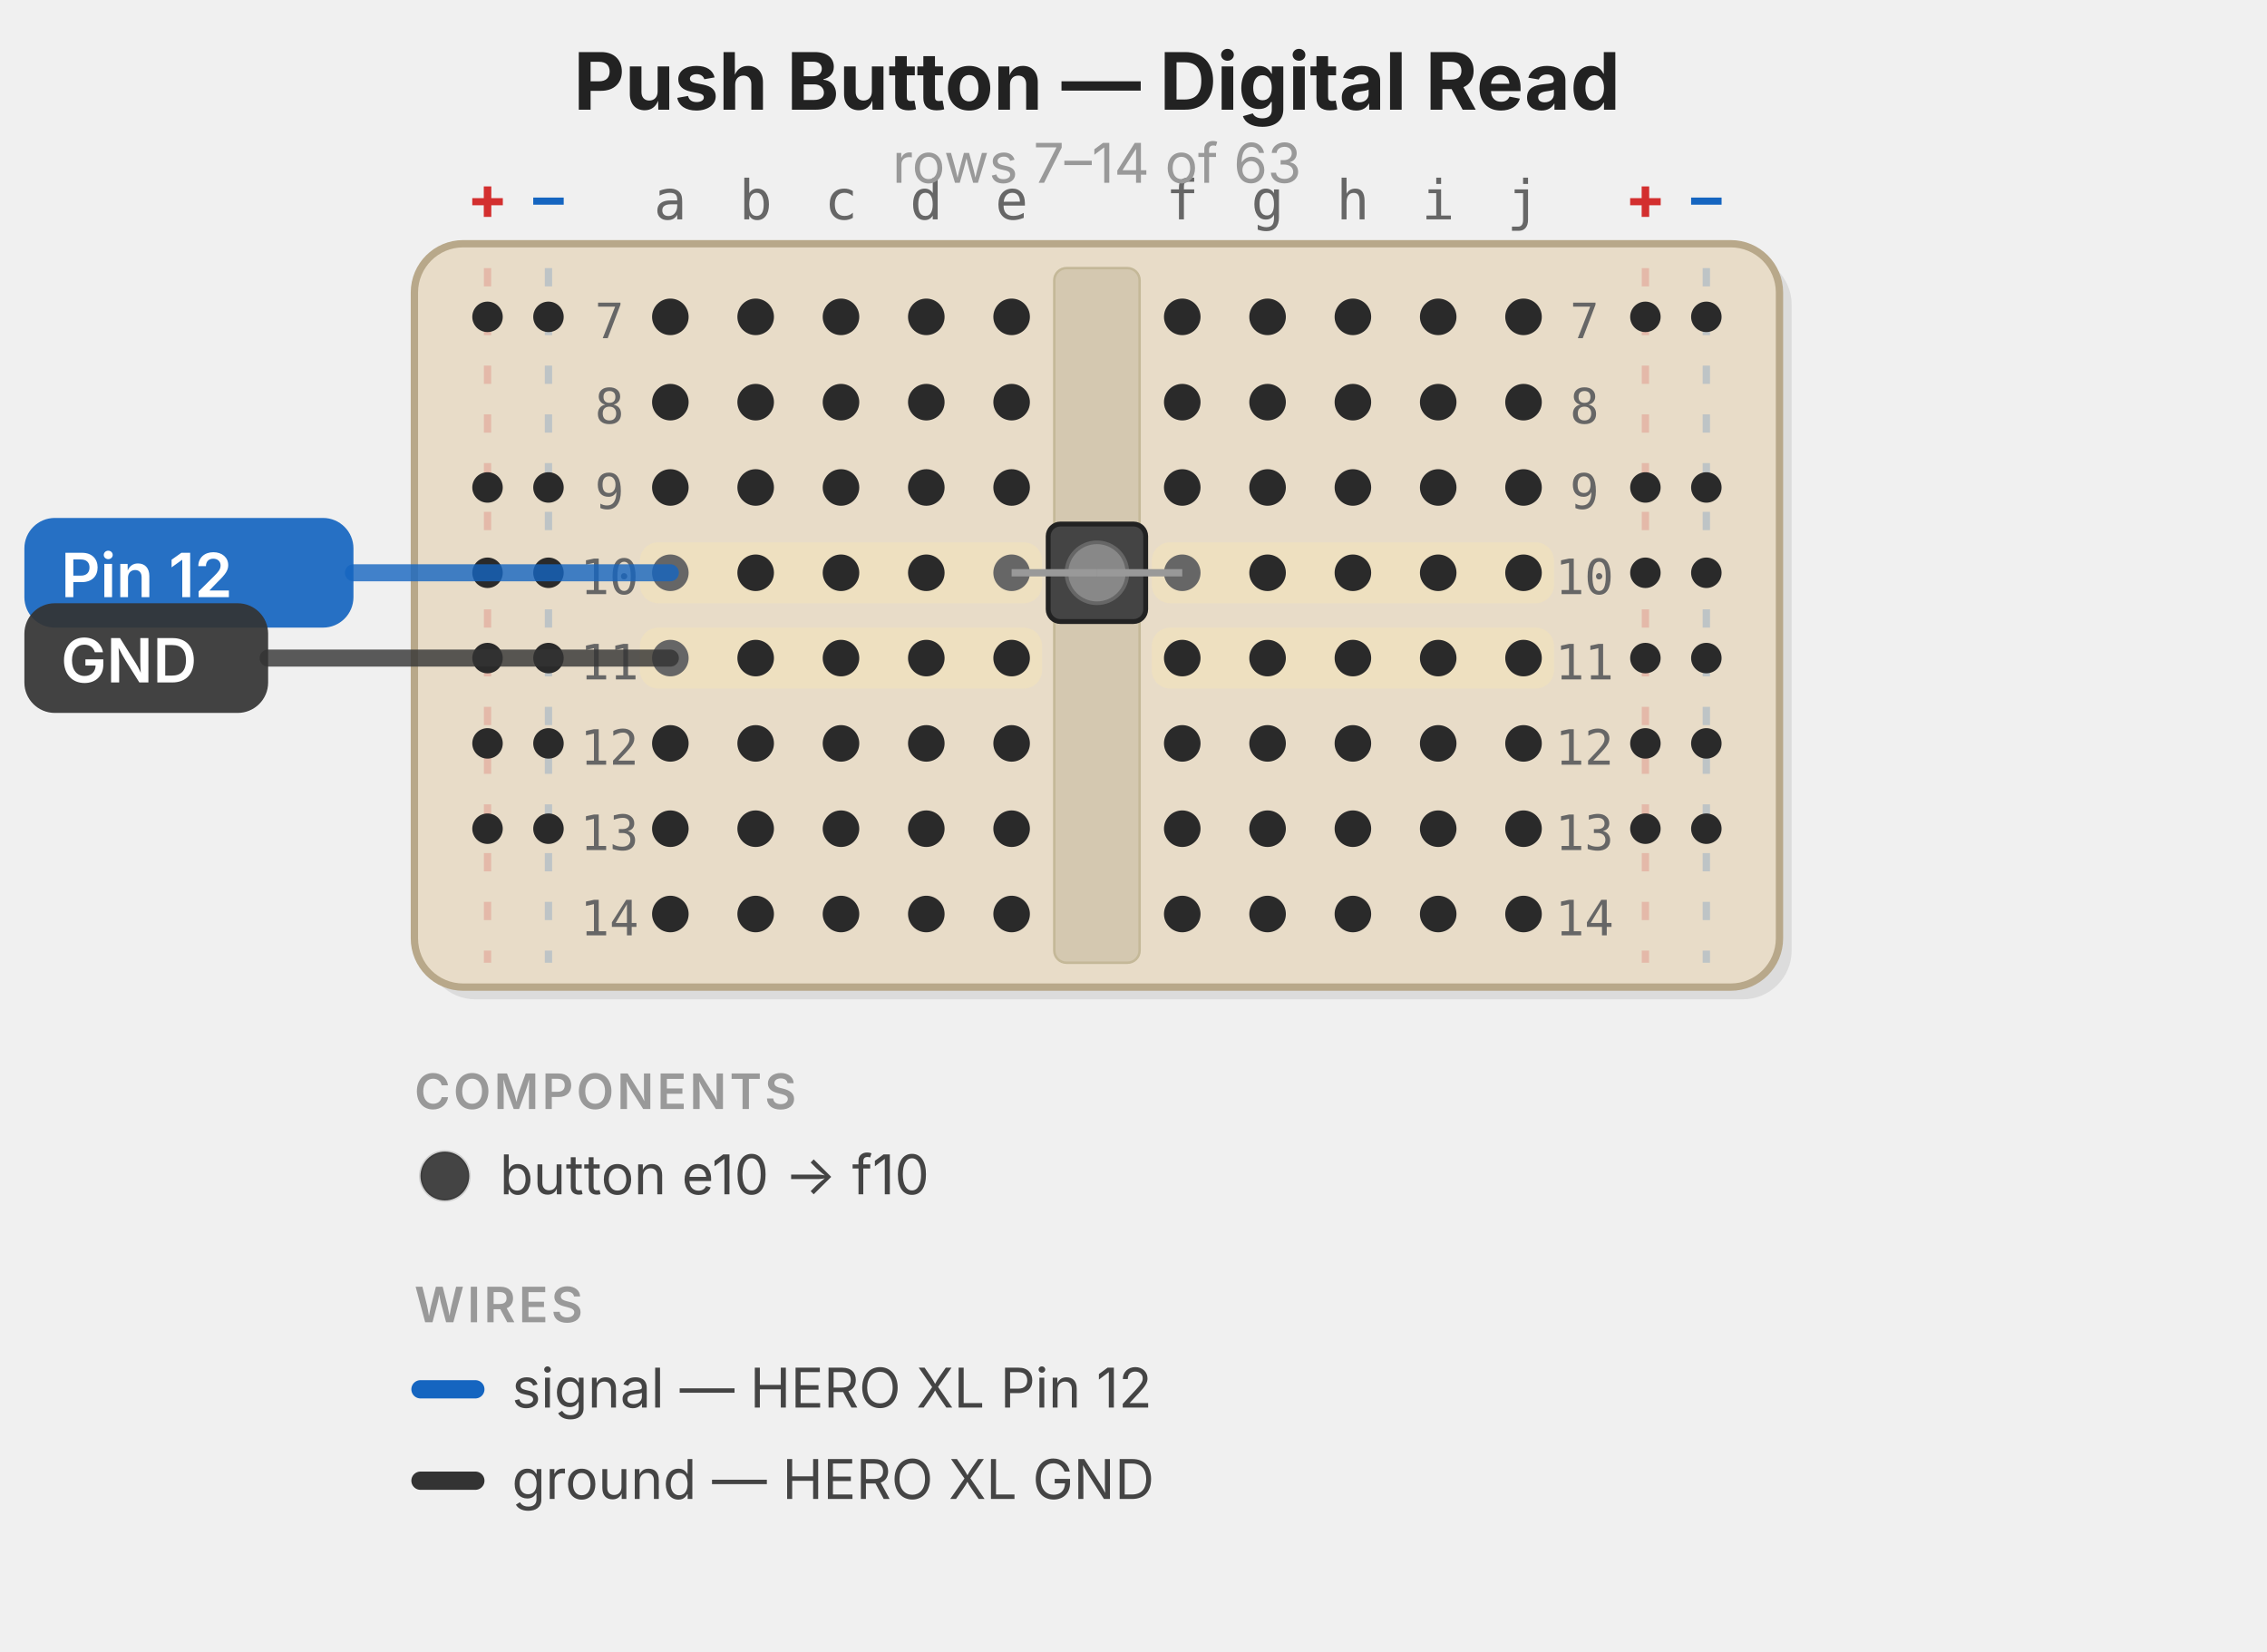
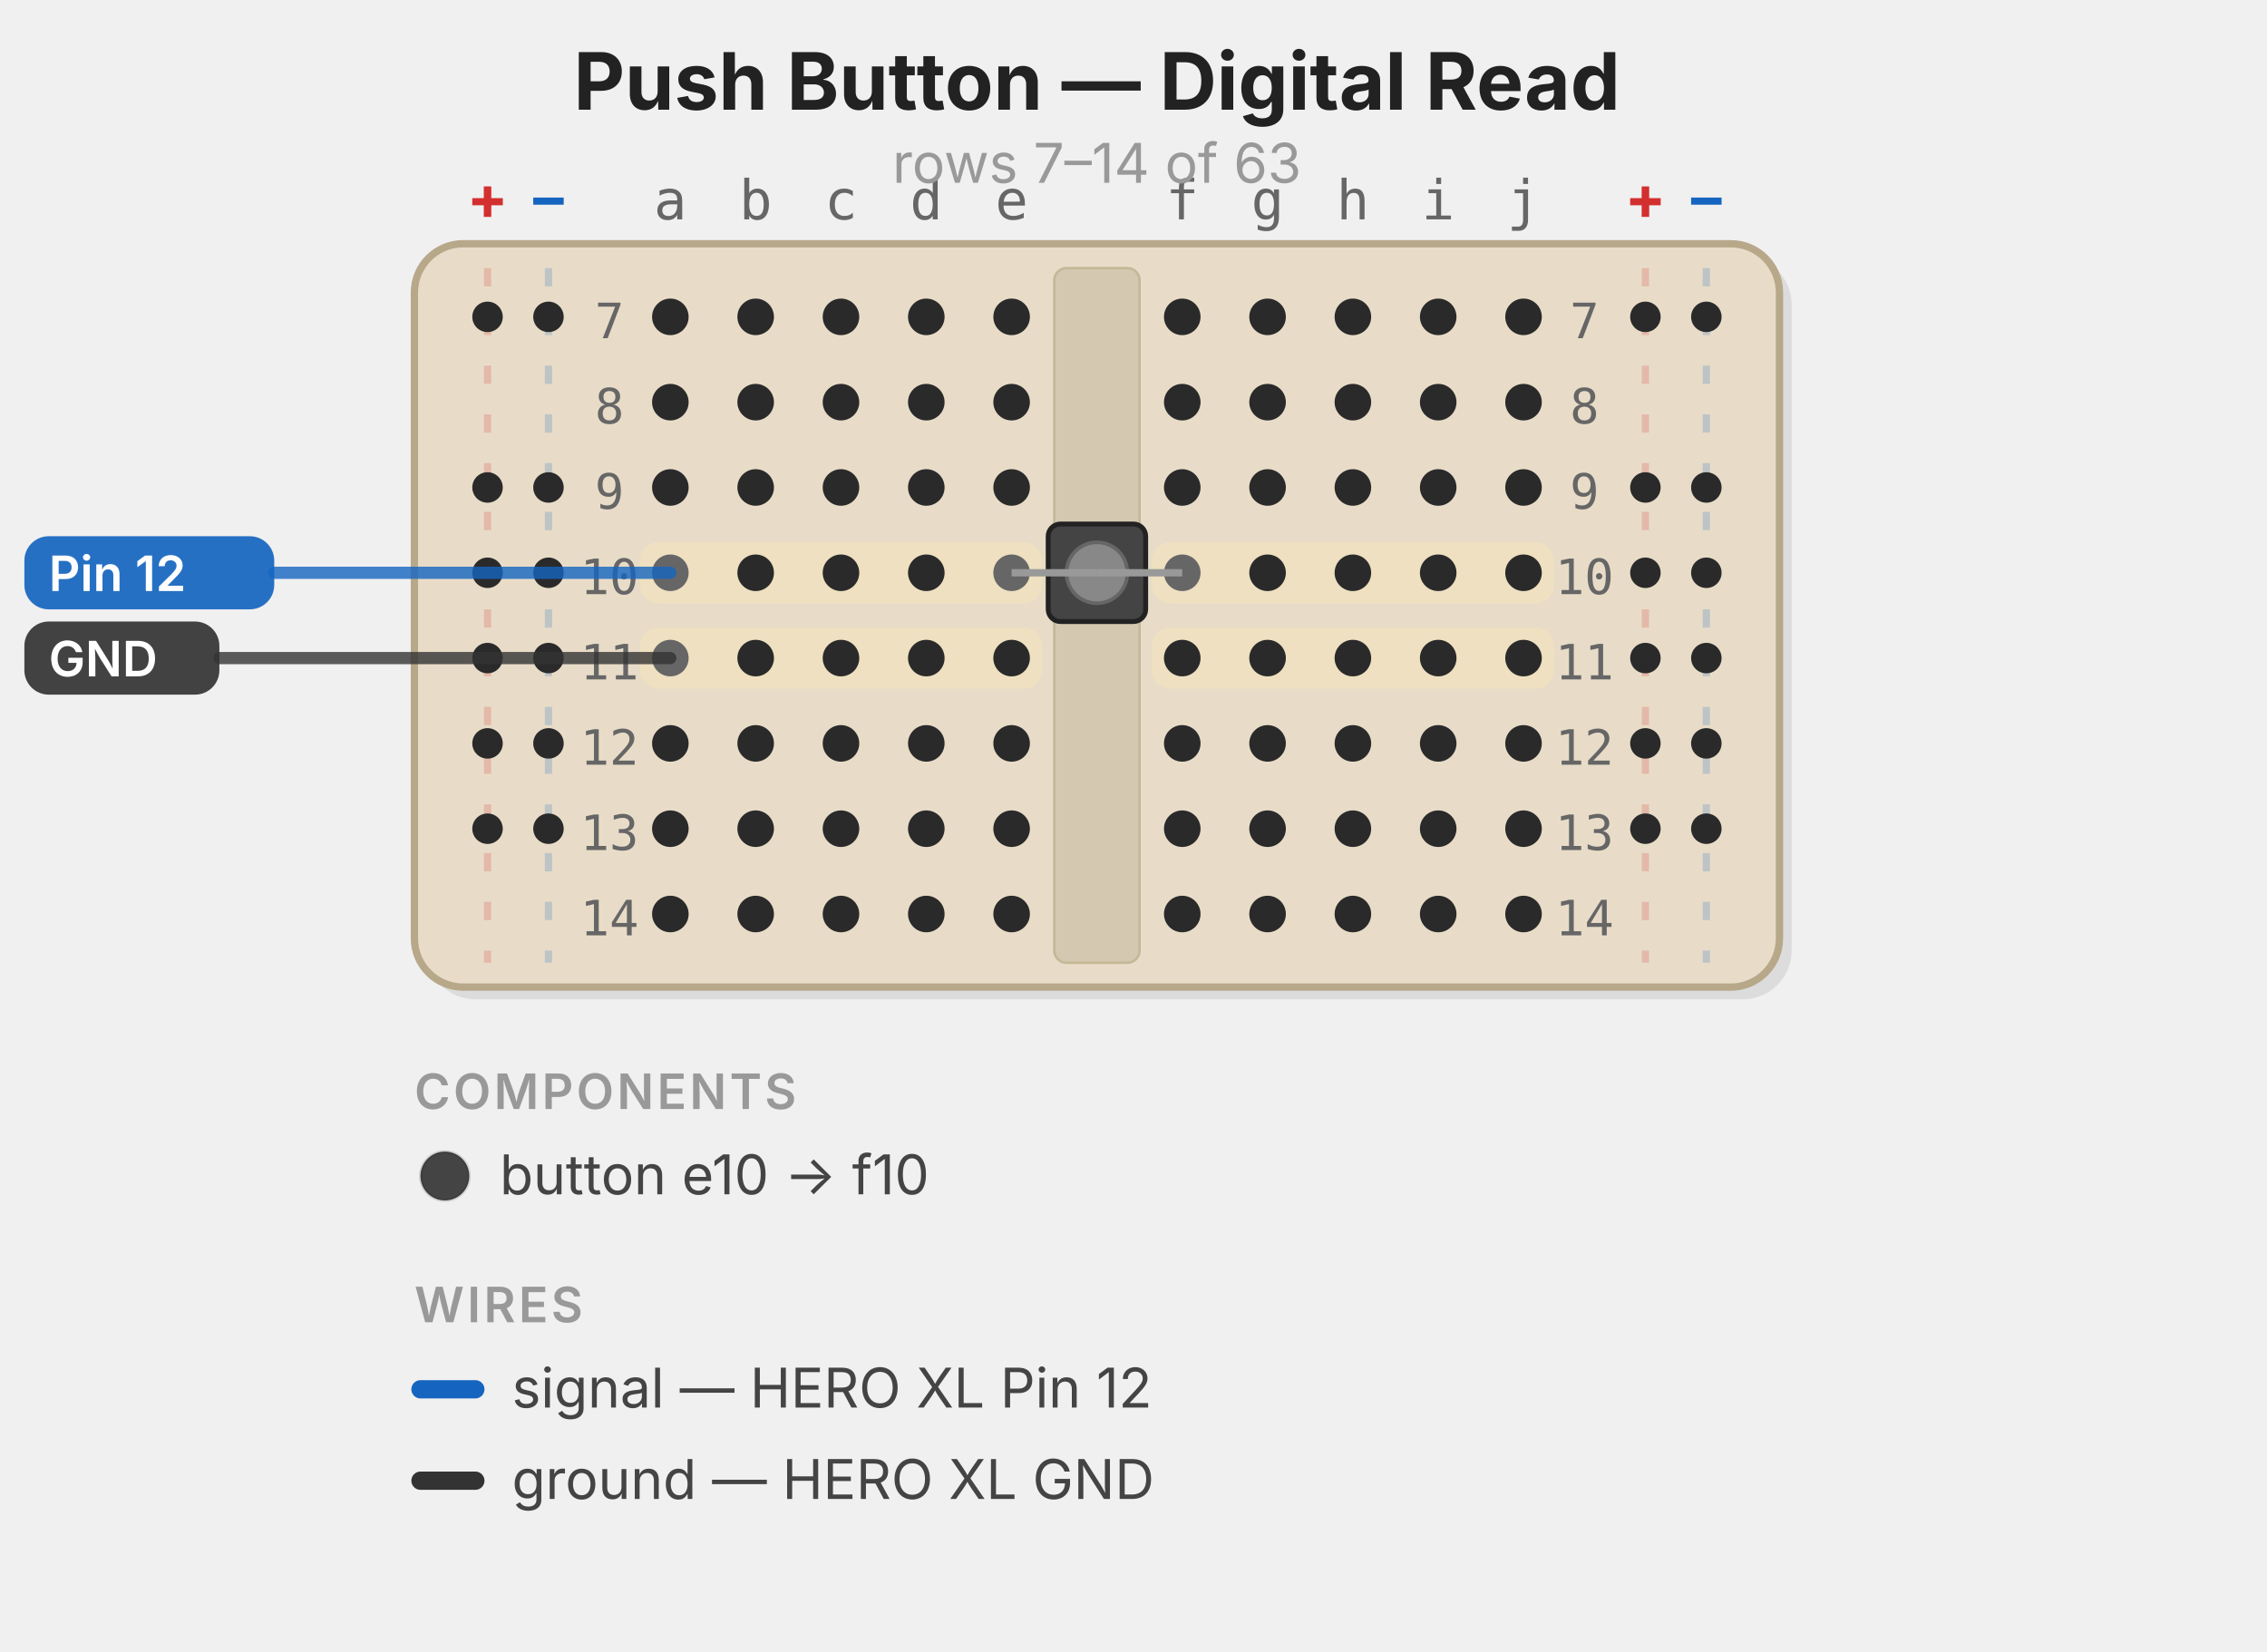
<svg xmlns="http://www.w3.org/2000/svg" viewBox="0 0 372 271" width="372" height="271" style="background:#fff">
  <rect x="70.0" y="42.0" width="224.0" height="122.0" rx="8" fill="#00000015" />
  <rect x="68.0" y="40.0" width="224.0" height="122.0" rx="8" fill="#e8dcc8" stroke="#b8a88a" stroke-width="1.2" />
  <rect x="173.0" y="44.0" width="14.0" height="114.0" rx="2" fill="#d4c8b0" stroke="#c4b898" stroke-width="0.4" />
  <line x1="80.0" y1="44.0" x2="80.0" y2="158.0" stroke="#d32f2f" stroke-width="1.2" opacity="0.2" stroke-dasharray="3,5" />
  <line x1="90.0" y1="44.0" x2="90.0" y2="158.0" stroke="#1565c0" stroke-width="1.2" opacity="0.2" stroke-dasharray="3,5" />
  <line x1="270.0" y1="44.0" x2="270.0" y2="158.0" stroke="#d32f2f" stroke-width="1.2" opacity="0.2" stroke-dasharray="3,5" />
  <line x1="280.0" y1="44.0" x2="280.0" y2="158.0" stroke="#1565c0" stroke-width="1.2" opacity="0.2" stroke-dasharray="3,5" />
  <rect x="105.0" y="89.0" width="66.0" height="10.0" rx="3" fill="#ffeaa7" opacity="0.25" />
  <rect x="189.0" y="89.0" width="66.0" height="10.0" rx="3" fill="#ffeaa7" opacity="0.25" />
  <rect x="105.0" y="103.0" width="66.0" height="10.0" rx="3" fill="#ffeaa7" opacity="0.25" />
  <rect x="189.0" y="103.0" width="66.0" height="10.0" rx="3" fill="#ffeaa7" opacity="0.25" />
  <circle cx="110.0" cy="52.0" r="3.0" fill="#2a2a2a" />
  <circle cx="110.0" cy="66.0" r="3.0" fill="#2a2a2a" />
  <circle cx="110.0" cy="80.0" r="3.0" fill="#2a2a2a" />
  <circle cx="110.0" cy="94.0" r="3.0" fill="#666" />
  <circle cx="110.0" cy="108.0" r="3.0" fill="#666" />
  <circle cx="110.0" cy="122.0" r="3.0" fill="#2a2a2a" />
  <circle cx="110.0" cy="136.0" r="3.0" fill="#2a2a2a" />
  <circle cx="110.0" cy="150.0" r="3.0" fill="#2a2a2a" />
  <circle cx="124.0" cy="52.0" r="3.0" fill="#2a2a2a" />
  <circle cx="124.0" cy="66.0" r="3.0" fill="#2a2a2a" />
  <circle cx="124.0" cy="80.0" r="3.0" fill="#2a2a2a" />
  <circle cx="124.0" cy="94.0" r="3.0" fill="#2a2a2a" />
  <circle cx="124.0" cy="108.0" r="3.0" fill="#2a2a2a" />
  <circle cx="124.0" cy="122.0" r="3.0" fill="#2a2a2a" />
  <circle cx="124.0" cy="136.0" r="3.0" fill="#2a2a2a" />
  <circle cx="124.0" cy="150.0" r="3.0" fill="#2a2a2a" />
  <circle cx="138.0" cy="52.0" r="3.0" fill="#2a2a2a" />
  <circle cx="138.0" cy="66.0" r="3.0" fill="#2a2a2a" />
  <circle cx="138.0" cy="80.0" r="3.0" fill="#2a2a2a" />
  <circle cx="138.0" cy="94.0" r="3.0" fill="#2a2a2a" />
  <circle cx="138.0" cy="108.0" r="3.0" fill="#2a2a2a" />
  <circle cx="138.0" cy="122.0" r="3.0" fill="#2a2a2a" />
  <circle cx="138.0" cy="136.0" r="3.0" fill="#2a2a2a" />
  <circle cx="138.0" cy="150.0" r="3.0" fill="#2a2a2a" />
  <circle cx="152.0" cy="52.0" r="3.0" fill="#2a2a2a" />
  <circle cx="152.0" cy="66.0" r="3.0" fill="#2a2a2a" />
  <circle cx="152.0" cy="80.0" r="3.0" fill="#2a2a2a" />
  <circle cx="152.0" cy="94.0" r="3.0" fill="#2a2a2a" />
  <circle cx="152.0" cy="108.0" r="3.0" fill="#2a2a2a" />
  <circle cx="152.0" cy="122.0" r="3.0" fill="#2a2a2a" />
  <circle cx="152.0" cy="136.0" r="3.0" fill="#2a2a2a" />
  <circle cx="152.0" cy="150.0" r="3.0" fill="#2a2a2a" />
  <circle cx="166.0" cy="52.0" r="3.0" fill="#2a2a2a" />
  <circle cx="166.0" cy="66.0" r="3.0" fill="#2a2a2a" />
  <circle cx="166.0" cy="80.0" r="3.0" fill="#2a2a2a" />
  <circle cx="166.0" cy="94.0" r="3.0" fill="#666" />
  <circle cx="166.0" cy="108.0" r="3.0" fill="#2a2a2a" />
  <circle cx="166.0" cy="122.0" r="3.0" fill="#2a2a2a" />
  <circle cx="166.0" cy="136.0" r="3.0" fill="#2a2a2a" />
  <circle cx="166.0" cy="150.0" r="3.0" fill="#2a2a2a" />
  <circle cx="194.0" cy="52.0" r="3.0" fill="#2a2a2a" />
  <circle cx="194.0" cy="66.0" r="3.0" fill="#2a2a2a" />
  <circle cx="194.0" cy="80.0" r="3.0" fill="#2a2a2a" />
  <circle cx="194.0" cy="94.0" r="3.0" fill="#666" />
  <circle cx="194.0" cy="108.0" r="3.0" fill="#2a2a2a" />
  <circle cx="194.0" cy="122.0" r="3.0" fill="#2a2a2a" />
  <circle cx="194.0" cy="136.0" r="3.0" fill="#2a2a2a" />
  <circle cx="194.0" cy="150.0" r="3.0" fill="#2a2a2a" />
  <circle cx="208.0" cy="52.0" r="3.0" fill="#2a2a2a" />
  <circle cx="208.0" cy="66.0" r="3.0" fill="#2a2a2a" />
  <circle cx="208.0" cy="80.0" r="3.0" fill="#2a2a2a" />
  <circle cx="208.0" cy="94.0" r="3.0" fill="#2a2a2a" />
  <circle cx="208.0" cy="108.0" r="3.0" fill="#2a2a2a" />
  <circle cx="208.0" cy="122.0" r="3.0" fill="#2a2a2a" />
  <circle cx="208.0" cy="136.0" r="3.0" fill="#2a2a2a" />
  <circle cx="208.0" cy="150.0" r="3.0" fill="#2a2a2a" />
  <circle cx="222.0" cy="52.0" r="3.0" fill="#2a2a2a" />
  <circle cx="222.0" cy="66.0" r="3.0" fill="#2a2a2a" />
  <circle cx="222.0" cy="80.0" r="3.0" fill="#2a2a2a" />
  <circle cx="222.0" cy="94.0" r="3.0" fill="#2a2a2a" />
  <circle cx="222.0" cy="108.0" r="3.0" fill="#2a2a2a" />
  <circle cx="222.0" cy="122.0" r="3.0" fill="#2a2a2a" />
  <circle cx="222.0" cy="136.0" r="3.0" fill="#2a2a2a" />
  <circle cx="222.0" cy="150.0" r="3.0" fill="#2a2a2a" />
  <circle cx="236.0" cy="52.0" r="3.0" fill="#2a2a2a" />
  <circle cx="236.0" cy="66.0" r="3.0" fill="#2a2a2a" />
  <circle cx="236.0" cy="80.0" r="3.0" fill="#2a2a2a" />
  <circle cx="236.0" cy="94.0" r="3.0" fill="#2a2a2a" />
  <circle cx="236.0" cy="108.0" r="3.0" fill="#2a2a2a" />
  <circle cx="236.0" cy="122.0" r="3.0" fill="#2a2a2a" />
  <circle cx="236.0" cy="136.0" r="3.0" fill="#2a2a2a" />
  <circle cx="236.0" cy="150.0" r="3.0" fill="#2a2a2a" />
  <circle cx="250.0" cy="52.0" r="3.0" fill="#2a2a2a" />
  <circle cx="250.0" cy="66.0" r="3.0" fill="#2a2a2a" />
  <circle cx="250.0" cy="80.0" r="3.0" fill="#2a2a2a" />
  <circle cx="250.0" cy="94.0" r="3.0" fill="#2a2a2a" />
  <circle cx="250.0" cy="108.0" r="3.0" fill="#2a2a2a" />
  <circle cx="250.0" cy="122.0" r="3.0" fill="#2a2a2a" />
  <circle cx="250.0" cy="136.0" r="3.0" fill="#2a2a2a" />
  <circle cx="250.0" cy="150.0" r="3.0" fill="#2a2a2a" />
  <circle cx="80.0" cy="52.0" r="2.5" fill="#2a2a2a" />
  <circle cx="80.0" cy="80.0" r="2.5" fill="#2a2a2a" />
  <circle cx="80.0" cy="94.0" r="2.5" fill="#2a2a2a" />
  <circle cx="80.0" cy="108.0" r="2.5" fill="#2a2a2a" />
  <circle cx="80.0" cy="122.0" r="2.5" fill="#2a2a2a" />
  <circle cx="80.0" cy="136.0" r="2.5" fill="#2a2a2a" />
  <circle cx="90.0" cy="52.0" r="2.5" fill="#2a2a2a" />
  <circle cx="90.0" cy="80.0" r="2.5" fill="#2a2a2a" />
  <circle cx="90.0" cy="94.0" r="2.5" fill="#2a2a2a" />
  <circle cx="90.0" cy="108.0" r="2.5" fill="#2a2a2a" />
  <circle cx="90.0" cy="122.0" r="2.5" fill="#2a2a2a" />
  <circle cx="90.0" cy="136.0" r="2.5" fill="#2a2a2a" />
  <circle cx="270.0" cy="52.0" r="2.5" fill="#2a2a2a" />
  <circle cx="270.0" cy="80.0" r="2.5" fill="#2a2a2a" />
  <circle cx="270.0" cy="94.0" r="2.5" fill="#2a2a2a" />
  <circle cx="270.0" cy="108.0" r="2.5" fill="#2a2a2a" />
  <circle cx="270.0" cy="122.0" r="2.5" fill="#2a2a2a" />
  <circle cx="270.0" cy="136.0" r="2.5" fill="#2a2a2a" />
  <circle cx="280.0" cy="52.0" r="2.5" fill="#2a2a2a" />
  <circle cx="280.0" cy="80.0" r="2.5" fill="#2a2a2a" />
  <circle cx="280.0" cy="94.0" r="2.5" fill="#2a2a2a" />
  <circle cx="280.0" cy="108.0" r="2.5" fill="#2a2a2a" />
  <circle cx="280.0" cy="122.0" r="2.5" fill="#2a2a2a" />
  <circle cx="280.0" cy="136.0" r="2.5" fill="#2a2a2a" />
  <text x="110.0" y="36.0" font-size="9" fill="#666" text-anchor="middle" font-family="'SF Mono', 'Cascadia Code', 'Fira Code', monospace">a</text>
  <text x="124.0" y="36.0" font-size="9" fill="#666" text-anchor="middle" font-family="'SF Mono', 'Cascadia Code', 'Fira Code', monospace">b</text>
  <text x="138.0" y="36.0" font-size="9" fill="#666" text-anchor="middle" font-family="'SF Mono', 'Cascadia Code', 'Fira Code', monospace">c</text>
  <text x="152.0" y="36.0" font-size="9" fill="#666" text-anchor="middle" font-family="'SF Mono', 'Cascadia Code', 'Fira Code', monospace">d</text>
  <text x="166.0" y="36.0" font-size="9" fill="#666" text-anchor="middle" font-family="'SF Mono', 'Cascadia Code', 'Fira Code', monospace">e</text>
  <text x="194.0" y="36.0" font-size="9" fill="#666" text-anchor="middle" font-family="'SF Mono', 'Cascadia Code', 'Fira Code', monospace">f</text>
  <text x="208.0" y="36.0" font-size="9" fill="#666" text-anchor="middle" font-family="'SF Mono', 'Cascadia Code', 'Fira Code', monospace">g</text>
  <text x="222.0" y="36.0" font-size="9" fill="#666" text-anchor="middle" font-family="'SF Mono', 'Cascadia Code', 'Fira Code', monospace">h</text>
  <text x="236.0" y="36.0" font-size="9" fill="#666" text-anchor="middle" font-family="'SF Mono', 'Cascadia Code', 'Fira Code', monospace">i</text>
  <text x="250.0" y="36.0" font-size="9" fill="#666" text-anchor="middle" font-family="'SF Mono', 'Cascadia Code', 'Fira Code', monospace">j</text>
  <text x="80.0" y="36.0" font-size="10" fill="#d32f2f" font-weight="bold" text-anchor="middle" font-family="system-ui, -apple-system, 'Segoe UI', sans-serif">+</text>
  <text x="90.0" y="36.0" font-size="10" fill="#1565c0" font-weight="bold" text-anchor="middle" font-family="system-ui, -apple-system, 'Segoe UI', sans-serif">–</text>
  <text x="270.0" y="36.0" font-size="10" fill="#d32f2f" font-weight="bold" text-anchor="middle" font-family="system-ui, -apple-system, 'Segoe UI', sans-serif">+</text>
  <text x="280.0" y="36.0" font-size="10" fill="#1565c0" font-weight="bold" text-anchor="middle" font-family="system-ui, -apple-system, 'Segoe UI', sans-serif">–</text>
  <text x="100.0" y="55.5" font-size="8" fill="#666" text-anchor="middle" font-family="'SF Mono', 'Cascadia Code', 'Fira Code', monospace">7</text>
  <text x="260.0" y="55.5" font-size="8" fill="#666" text-anchor="middle" font-family="'SF Mono', 'Cascadia Code', 'Fira Code', monospace">7</text>
  <text x="100.0" y="69.5" font-size="8" fill="#666" text-anchor="middle" font-family="'SF Mono', 'Cascadia Code', 'Fira Code', monospace">8</text>
  <text x="260.0" y="69.5" font-size="8" fill="#666" text-anchor="middle" font-family="'SF Mono', 'Cascadia Code', 'Fira Code', monospace">8</text>
  <text x="100.0" y="83.5" font-size="8" fill="#666" text-anchor="middle" font-family="'SF Mono', 'Cascadia Code', 'Fira Code', monospace">9</text>
  <text x="260.0" y="83.5" font-size="8" fill="#666" text-anchor="middle" font-family="'SF Mono', 'Cascadia Code', 'Fira Code', monospace">9</text>
  <text x="100.0" y="97.5" font-size="8" fill="#666" text-anchor="middle" font-family="'SF Mono', 'Cascadia Code', 'Fira Code', monospace">10</text>
  <text x="260.0" y="97.5" font-size="8" fill="#666" text-anchor="middle" font-family="'SF Mono', 'Cascadia Code', 'Fira Code', monospace">10</text>
  <text x="100.0" y="111.5" font-size="8" fill="#666" text-anchor="middle" font-family="'SF Mono', 'Cascadia Code', 'Fira Code', monospace">11</text>
  <text x="260.0" y="111.5" font-size="8" fill="#666" text-anchor="middle" font-family="'SF Mono', 'Cascadia Code', 'Fira Code', monospace">11</text>
  <text x="100.0" y="125.5" font-size="8" fill="#666" text-anchor="middle" font-family="'SF Mono', 'Cascadia Code', 'Fira Code', monospace">12</text>
  <text x="260.0" y="125.5" font-size="8" fill="#666" text-anchor="middle" font-family="'SF Mono', 'Cascadia Code', 'Fira Code', monospace">12</text>
  <text x="100.0" y="139.5" font-size="8" fill="#666" text-anchor="middle" font-family="'SF Mono', 'Cascadia Code', 'Fira Code', monospace">13</text>
  <text x="260.0" y="139.5" font-size="8" fill="#666" text-anchor="middle" font-family="'SF Mono', 'Cascadia Code', 'Fira Code', monospace">13</text>
  <text x="100.0" y="153.5" font-size="8" fill="#666" text-anchor="middle" font-family="'SF Mono', 'Cascadia Code', 'Fira Code', monospace">14</text>
  <text x="260.0" y="153.5" font-size="8" fill="#666" text-anchor="middle" font-family="'SF Mono', 'Cascadia Code', 'Fira Code', monospace">14</text>
  <rect x="172.0" y="86.0" width="16.0" height="16.0" rx="2" fill="#444" stroke="#222" stroke-width="0.8" />
  <circle cx="180.0" cy="94.0" r="5.0" fill="#888" stroke="#666" stroke-width="0.6" />
  <line x1="166.0" y1="94.0" x2="180.0" y2="94.0" stroke="#999" stroke-width="1.2" />
  <line x1="180.0" y1="94.0" x2="194.0" y2="94.0" stroke="#999" stroke-width="1.2" />
-   <line x1="58.0" y1="94.0" x2="110.0" y2="94.0" stroke="#1565c0" stroke-width="2.8" stroke-linecap="round" opacity="0.8" />
-   <rect x="4.0" y="85.0" width="54.0" height="18.0" rx="5" fill="#1565c0" opacity="0.92" />
-   <text x="10.0" y="98.0" font-size="10" fill="white" font-weight="600" font-family="system-ui, -apple-system, 'Segoe UI', sans-serif">Pin 12</text>
-   <line x1="44.0" y1="108.0" x2="110.0" y2="108.0" stroke="#333333" stroke-width="2.8" stroke-linecap="round" opacity="0.8" />
-   <rect x="4.0" y="99.0" width="40.0" height="18.0" rx="5" fill="#333333" opacity="0.92" />
-   <text x="10.0" y="112.0" font-size="10" fill="white" font-weight="600" font-family="system-ui, -apple-system, 'Segoe UI', sans-serif">GND</text>
+   <line x1="45.0" y1="94.0" x2="110.0" y2="94.0" stroke="#1565c0" stroke-width="2" stroke-linecap="round" opacity="0.8" />
+   <rect x="4.0" y="88.0" width="41.0" height="12.0" rx="4" fill="#1565c0" opacity="0.92" />
+   <text x="8.0" y="97.0" font-size="8" fill="white" font-weight="600" font-family="system-ui, -apple-system, 'Segoe UI', sans-serif">Pin 12</text>
+   <line x1="36.0" y1="108.0" x2="110.0" y2="108.0" stroke="#333333" stroke-width="2" stroke-linecap="round" opacity="0.8" />
+   <rect x="4.0" y="102.0" width="32.0" height="12.0" rx="4" fill="#333333" opacity="0.92" />
+   <text x="8.0" y="111.0" font-size="8" fill="white" font-weight="600" font-family="system-ui, -apple-system, 'Segoe UI', sans-serif">GND</text>
  <text x="68.0" y="182.0" font-size="8" fill="#999" font-weight="600" letter-spacing="0.5" font-family="system-ui, -apple-system, 'Segoe UI', sans-serif">COMPONENTS</text>
  <circle cx="73.0" cy="193.0" r="4.0" fill="#444" stroke="#0002" stroke-width="0.5" />
  <text x="82.0" y="196.0" font-size="9" fill="#444" font-family="system-ui, -apple-system, 'Segoe UI', sans-serif">button  e10 → f10</text>
  <text x="68.0" y="217.0" font-size="8" fill="#999" font-weight="600" letter-spacing="0.5" font-family="system-ui, -apple-system, 'Segoe UI', sans-serif">WIRES</text>
  <line x1="69.0" y1="228.0" x2="78.0" y2="228.0" stroke="#1565c0" stroke-width="3" stroke-linecap="round" />
  <text x="84.0" y="231.0" font-size="9" fill="#444" font-family="system-ui, -apple-system, 'Segoe UI', sans-serif">signal — HERO XL Pin 12</text>
  <line x1="69.0" y1="243.0" x2="78.0" y2="243.0" stroke="#333333" stroke-width="3" stroke-linecap="round" />
  <text x="84.0" y="246.0" font-size="9" fill="#444" font-family="system-ui, -apple-system, 'Segoe UI', sans-serif">ground — HERO XL GND</text>
  <text x="180.0" y="18.0" font-size="13" fill="#222" font-weight="700" text-anchor="middle" font-family="system-ui, -apple-system, 'Segoe UI', sans-serif">Push Button — Digital Read</text>
  <text x="180.0" y="30.0" font-size="9" fill="#999" text-anchor="middle" font-family="system-ui, -apple-system, 'Segoe UI', sans-serif">rows 7–14 of 63</text>
</svg>
